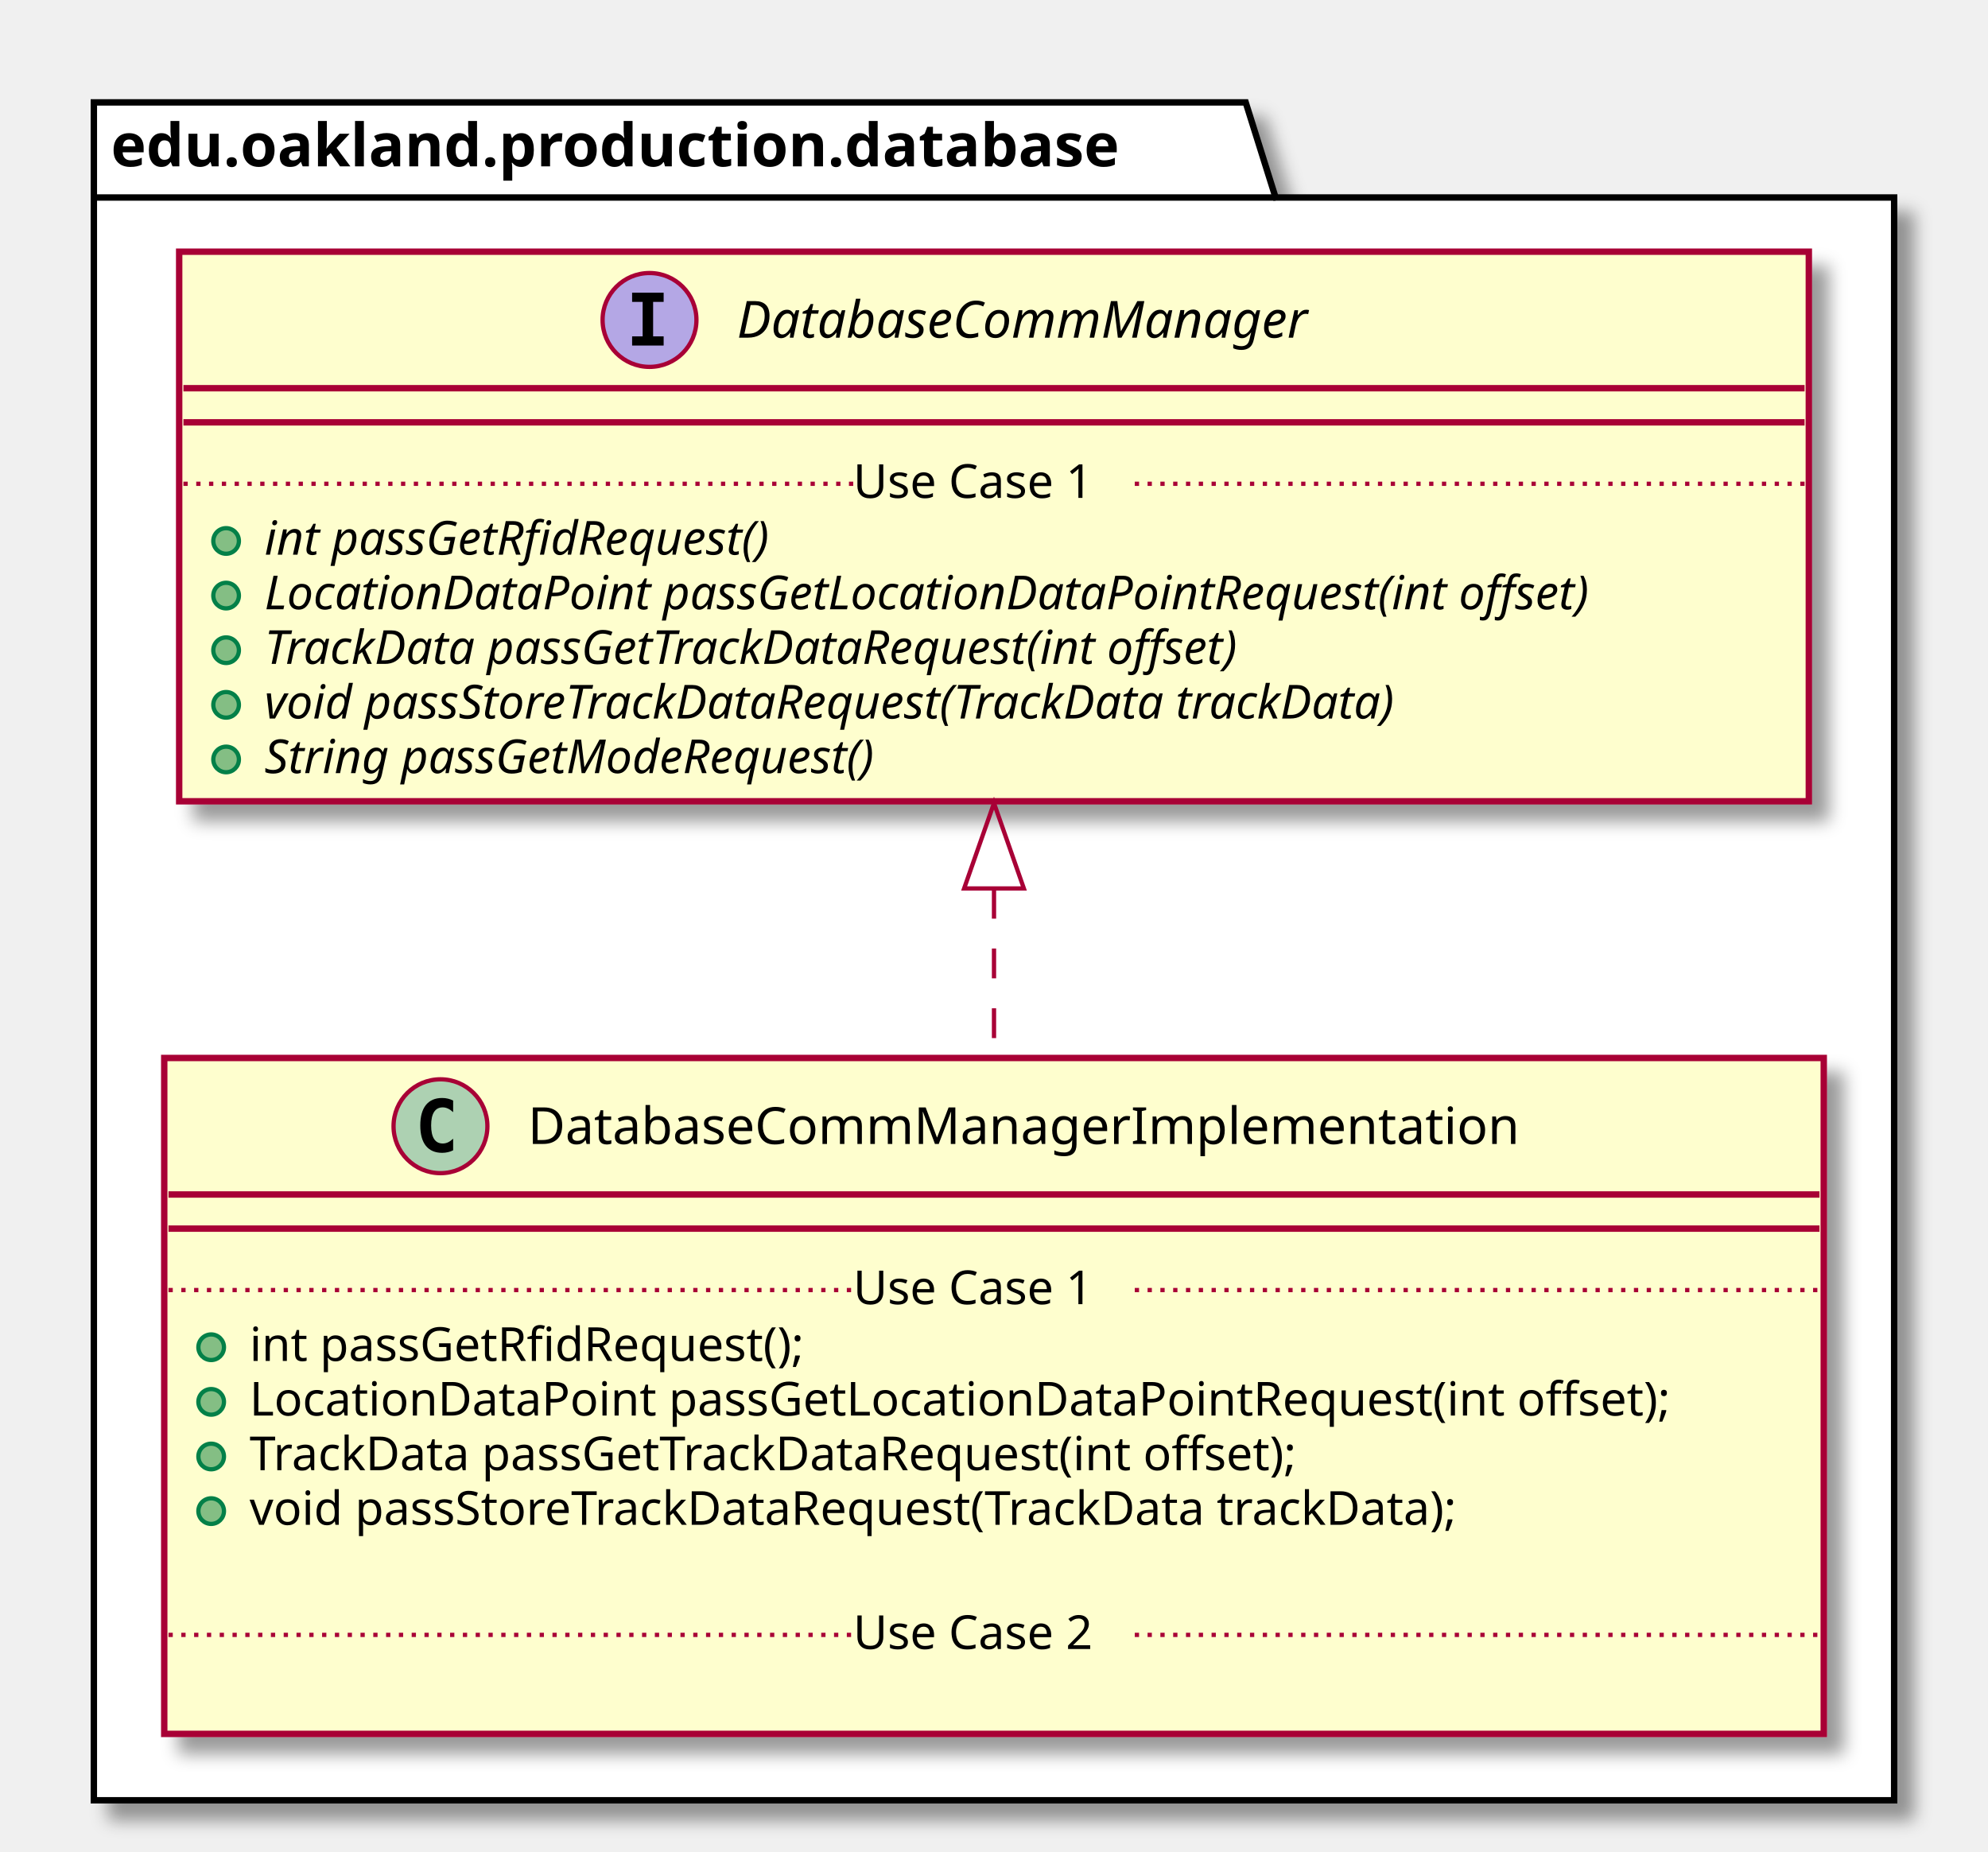
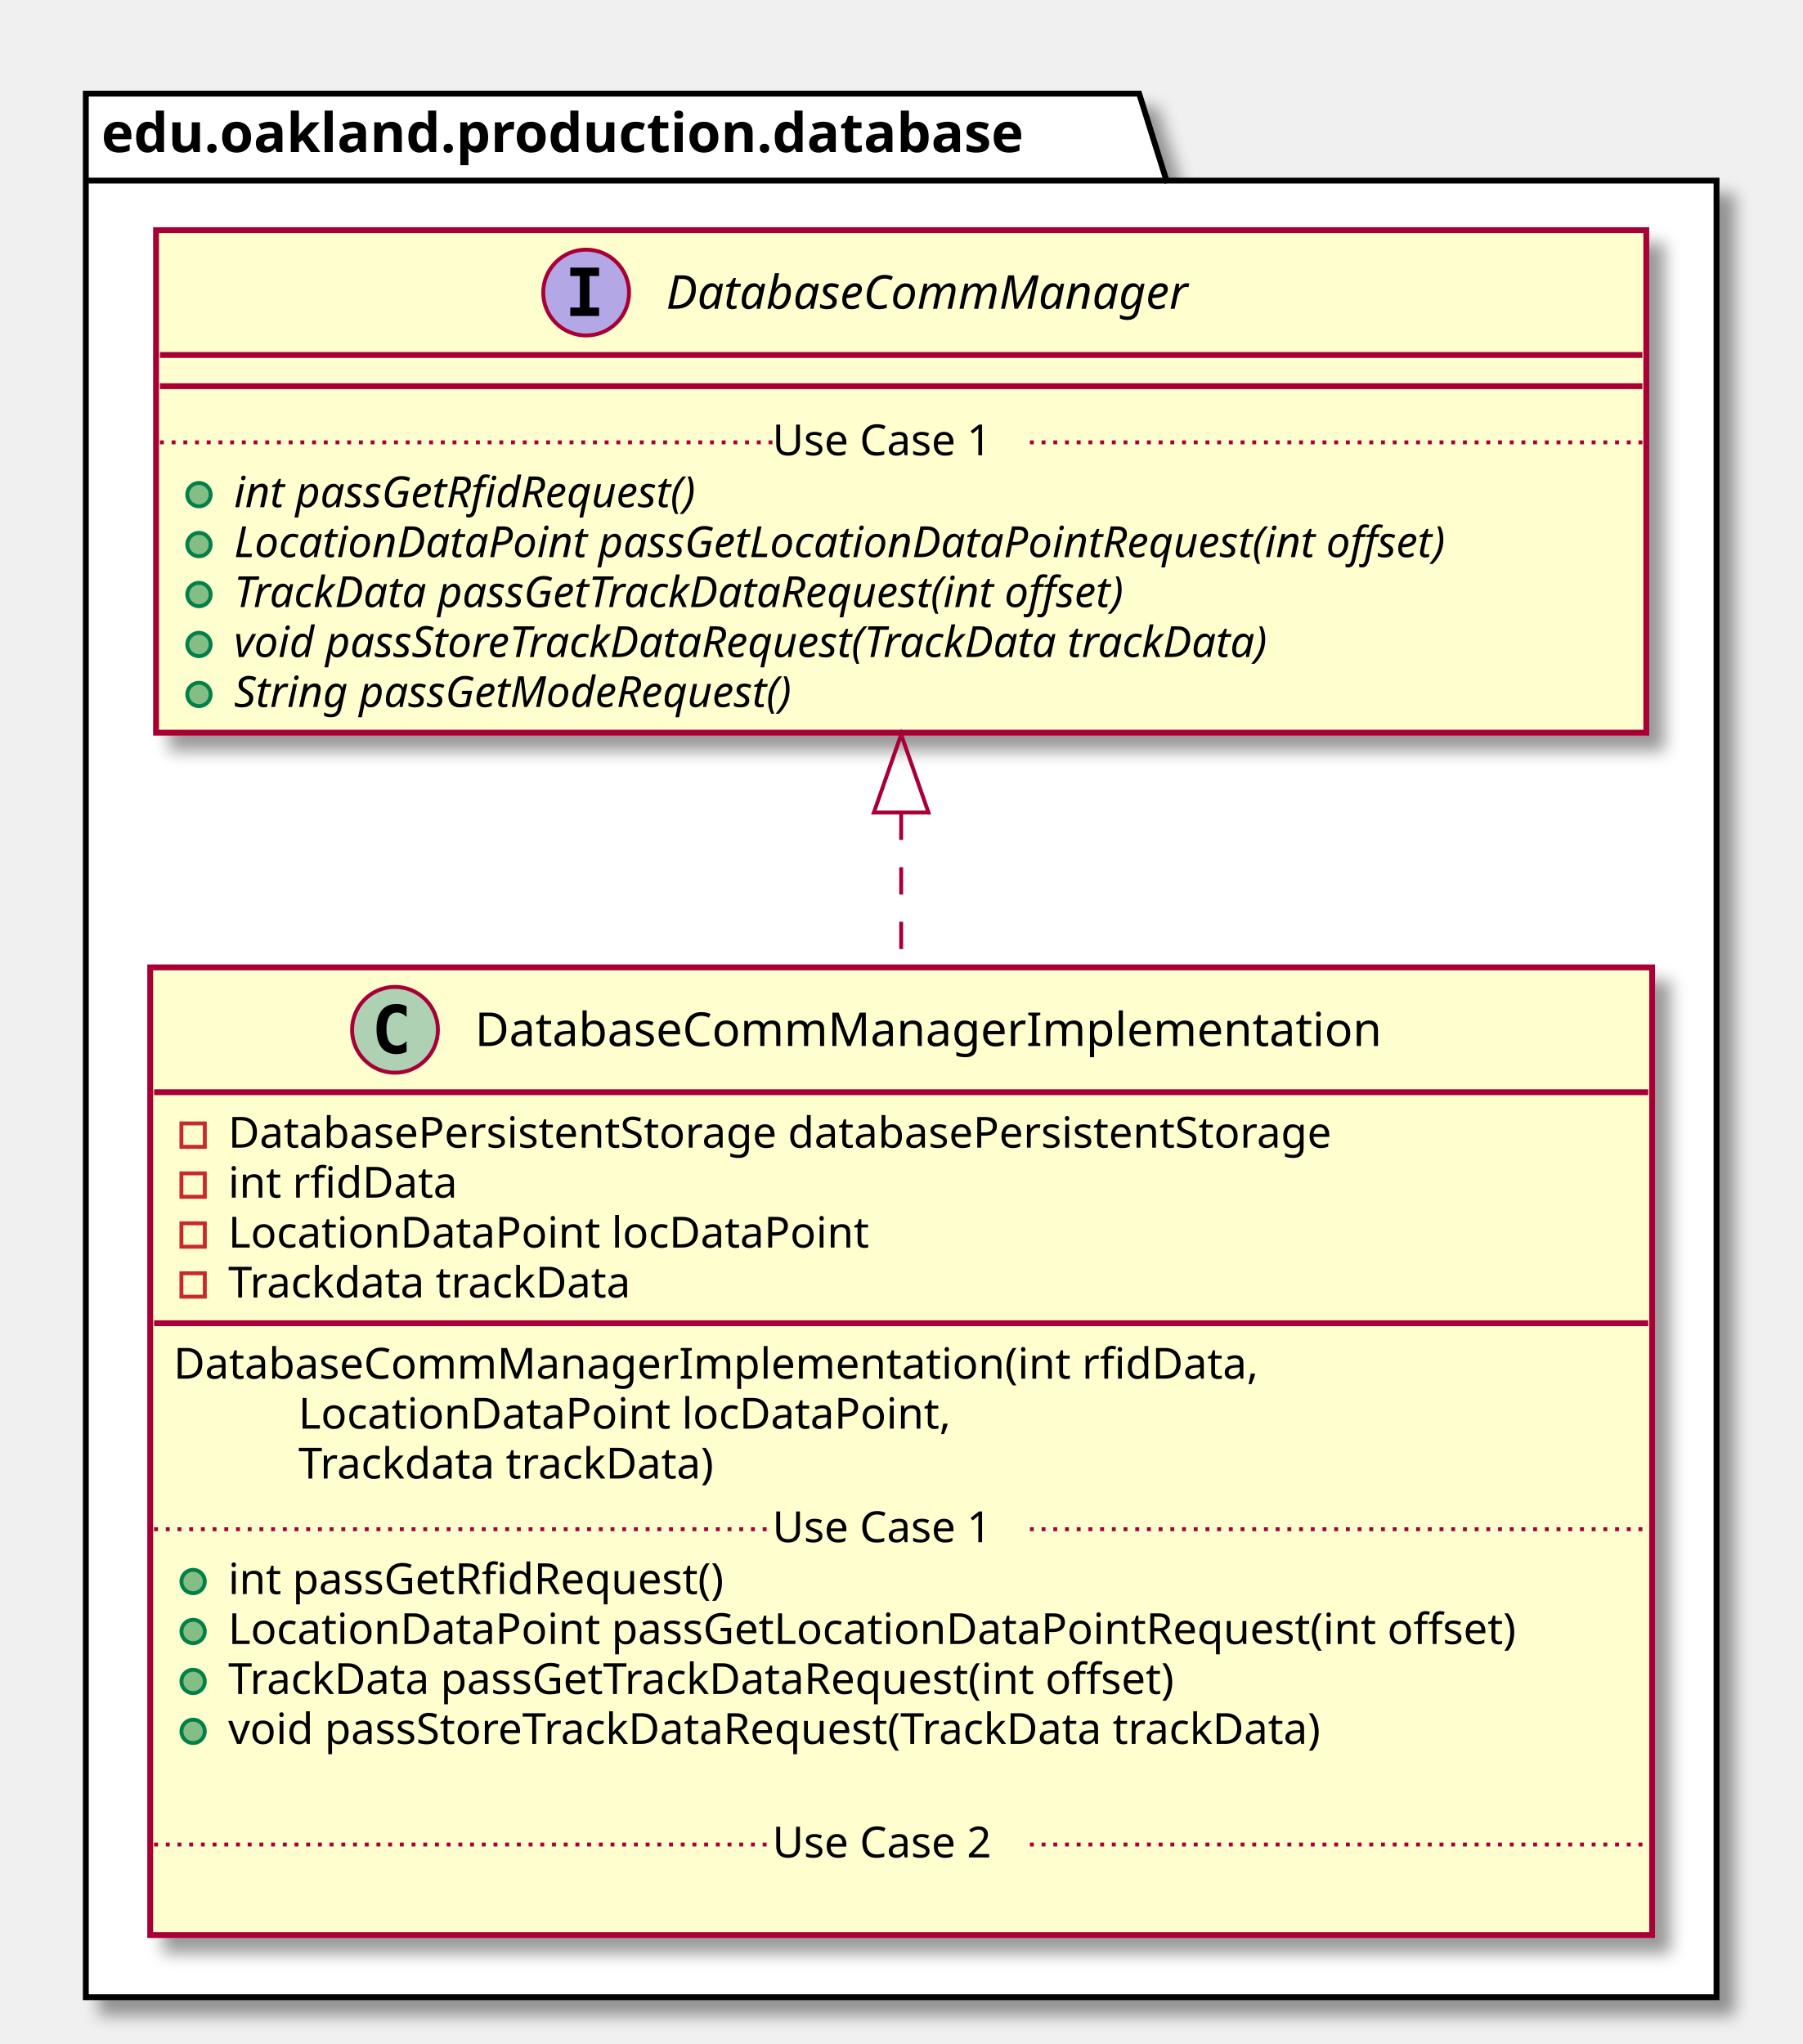
- <svg xmlns="http://www.w3.org/2000/svg" contentScriptType="application/ecmascript" contentStyleType="text/css" height="434px" preserveAspectRatio="none" style="width:466px;height:434px;" version="1.1" viewBox="0 0 466 434" width="466px" zoomAndPan="magnify">
+ <svg xmlns="http://www.w3.org/2000/svg" contentScriptType="application/ecmascript" contentStyleType="text/css" height="524px" preserveAspectRatio="none" style="width:462px;height:524px;" version="1.1" viewBox="0 0 462 524" width="462px" zoomAndPan="magnify">
  <defs>
-     <filter height="300%" id="fobv4so0x69ay" width="300%" x="-1" y="-1">
+     <filter height="300%" id="f1hjohduiqmfxg" width="300%" x="-1" y="-1">
      <feGaussianBlur result="blurOut" stdDeviation="2.0" />
      <feColorMatrix in="blurOut" result="blurOut2" type="matrix" values="0 0 0 0 0 0 0 0 0 0 0 0 0 0 0 0 0 0 .4 0" />
      <feOffset dx="4.0" dy="4.0" in="blurOut2" result="blurOut3" />
      <feBlend in="SourceGraphic" in2="blurOut3" mode="normal" />
    </filter>
  </defs>
  <g>
-     <polygon fill="#FFFFFF" filter="url(#fobv4so0x69ay)" points="22,24,292,24,299,46.297,444,46.297,444,422,22,422,22,24" style="stroke: #000000; stroke-width: 1.5;" />
+     <polygon fill="#FFFFFF" filter="url(#f1hjohduiqmfxg)" points="22,24,292,24,299,46.297,440,46.297,440,512,22,512,22,24" style="stroke: #000000; stroke-width: 1.5;" />
    <line style="stroke: #000000; stroke-width: 1.5;" x1="22" x2="299" y1="46.297" y2="46.297" />
    <text fill="#000000" font-family="sans-serif" font-size="14" font-weight="bold" lengthAdjust="spacingAndGlyphs" textLength="264" x="26" y="38.995">edu.oakland.production.database</text>
-     <rect fill="#FEFECE" filter="url(#fobv4so0x69ay)" height="158.438" id="DatabaseCommManagerImplementation" style="stroke: #A80036; stroke-width: 1.5;" width="389" x="38.5" y="248" />
-     <ellipse cx="103.25" cy="264" fill="#ADD1B2" rx="11" ry="11" style="stroke: #A80036; stroke-width: 1.0;" />
-     <path d="M106.219,269.641 Q105.641,269.938 105,270.078 Q104.359,270.234 103.656,270.234 Q101.156,270.234 99.828,268.594 Q98.516,266.938 98.516,263.812 Q98.516,260.688 99.828,259.031 Q101.156,257.375 103.656,257.375 Q104.359,257.375 105,257.531 Q105.656,257.688 106.219,257.984 L106.219,260.703 Q105.594,260.125 105,259.859 Q104.406,259.578 103.781,259.578 Q102.438,259.578 101.75,260.656 Q101.062,261.719 101.062,263.812 Q101.062,265.906 101.75,266.984 Q102.438,268.047 103.781,268.047 Q104.406,268.047 105,267.781 Q105.594,267.5 106.219,266.922 L106.219,269.641 Z " />
-     <text fill="#000000" font-family="sans-serif" font-size="12" lengthAdjust="spacingAndGlyphs" textLength="251" x="123.75" y="268.154">DatabaseCommManagerImplementation</text>
-     <line style="stroke: #A80036; stroke-width: 1.5;" x1="39.5" x2="426.5" y1="280" y2="280" />
-     <line style="stroke: #A80036; stroke-width: 1.5;" x1="39.5" x2="426.5" y1="288" y2="288" />
-     <ellipse cx="49.5" cy="315.805" fill="#84BE84" rx="3" ry="3" style="stroke: #038048; stroke-width: 1.0;" />
-     <text fill="#000000" font-family="sans-serif" font-size="11" lengthAdjust="spacingAndGlyphs" textLength="145" x="58.5" y="319.015">int passGetRfidRequest();</text>
-     <ellipse cx="49.5" cy="328.609" fill="#84BE84" rx="3" ry="3" style="stroke: #038048; stroke-width: 1.0;" />
-     <text fill="#000000" font-family="sans-serif" font-size="11" lengthAdjust="spacingAndGlyphs" textLength="363" x="58.5" y="331.82">LocationDataPoint passGetLocationDataPointRequest(int offset);</text>
-     <ellipse cx="49.5" cy="341.414" fill="#84BE84" rx="3" ry="3" style="stroke: #038048; stroke-width: 1.0;" />
-     <text fill="#000000" font-family="sans-serif" font-size="11" lengthAdjust="spacingAndGlyphs" textLength="275" x="58.5" y="344.625">TrackData passGetTrackDataRequest(int offset);</text>
-     <ellipse cx="49.5" cy="354.219" fill="#84BE84" rx="3" ry="3" style="stroke: #038048; stroke-width: 1.0;" />
-     <text fill="#000000" font-family="sans-serif" font-size="11" lengthAdjust="spacingAndGlyphs" textLength="316" x="58.5" y="357.429">void passStoreTrackDataRequest(TrackData trackData);</text>
-     <text fill="#000000" font-family="sans-serif" font-size="11" lengthAdjust="spacingAndGlyphs" textLength="0" x="62.5" y="370.234" />
-     <line style="stroke: #A80036; stroke-width: 1.0; stroke-dasharray: 1.0,2.0;" x1="39.5" x2="200" y1="302.402" y2="302.402" />
-     <text fill="#000000" font-family="sans-serif" font-size="11" lengthAdjust="spacingAndGlyphs" textLength="66" x="200" y="305.71">Use Case 1</text>
-     <line style="stroke: #A80036; stroke-width: 1.0; stroke-dasharray: 1.0,2.0;" x1="266" x2="426.5" y1="302.402" y2="302.402" />
-     <text fill="#000000" font-family="sans-serif" font-size="11" lengthAdjust="spacingAndGlyphs" textLength="0" x="48.5" y="399.843" />
-     <line style="stroke: #A80036; stroke-width: 1.0; stroke-dasharray: 1.0,2.0;" x1="39.5" x2="200" y1="383.231" y2="383.231" />
-     <text fill="#000000" font-family="sans-serif" font-size="11" lengthAdjust="spacingAndGlyphs" textLength="66" x="200" y="386.539">Use Case 2</text>
-     <line style="stroke: #A80036; stroke-width: 1.0; stroke-dasharray: 1.0,2.0;" x1="266" x2="426.5" y1="383.231" y2="383.231" />
-     <rect fill="#FEFECE" filter="url(#fobv4so0x69ay)" height="128.828" id="DatabaseCommManager" style="stroke: #A80036; stroke-width: 1.5;" width="382" x="42" y="59" />
-     <ellipse cx="152.25" cy="75" fill="#B4A7E5" rx="11" ry="11" style="stroke: #A80036; stroke-width: 1.0;" />
-     <path d="M148.172,70.766 L148.172,68.609 L155.562,68.609 L155.562,70.766 L153.094,70.766 L153.094,78.844 L155.562,78.844 L155.562,81 L148.172,81 L148.172,78.844 L150.641,78.844 L150.641,70.766 L148.172,70.766 Z " />
-     <text fill="#000000" font-family="sans-serif" font-size="12" font-style="italic" lengthAdjust="spacingAndGlyphs" textLength="153" x="172.75" y="79.154">DatabaseCommManager</text>
-     <line style="stroke: #A80036; stroke-width: 1.5;" x1="43" x2="423" y1="91" y2="91" />
-     <line style="stroke: #A80036; stroke-width: 1.5;" x1="43" x2="423" y1="99" y2="99" />
-     <ellipse cx="53" cy="126.805" fill="#84BE84" rx="3" ry="3" style="stroke: #038048; stroke-width: 1.0;" />
-     <text fill="#000000" font-family="sans-serif" font-size="11" font-style="italic" lengthAdjust="spacingAndGlyphs" textLength="140" x="62" y="130.015">int passGetRfidRequest()</text>
-     <ellipse cx="53" cy="139.609" fill="#84BE84" rx="3" ry="3" style="stroke: #038048; stroke-width: 1.0;" />
-     <text fill="#000000" font-family="sans-serif" font-size="11" font-style="italic" lengthAdjust="spacingAndGlyphs" textLength="356" x="62" y="142.82">LocationDataPoint passGetLocationDataPointRequest(int offset)</text>
-     <ellipse cx="53" cy="152.414" fill="#84BE84" rx="3" ry="3" style="stroke: #038048; stroke-width: 1.0;" />
-     <text fill="#000000" font-family="sans-serif" font-size="11" font-style="italic" lengthAdjust="spacingAndGlyphs" textLength="268" x="62" y="155.625">TrackData passGetTrackDataRequest(int offset)</text>
-     <ellipse cx="53" cy="165.219" fill="#84BE84" rx="3" ry="3" style="stroke: #038048; stroke-width: 1.0;" />
-     <text fill="#000000" font-family="sans-serif" font-size="11" font-style="italic" lengthAdjust="spacingAndGlyphs" textLength="310" x="62" y="168.429">void passStoreTrackDataRequest(TrackData trackData)</text>
-     <ellipse cx="53" cy="178.023" fill="#84BE84" rx="3" ry="3" style="stroke: #038048; stroke-width: 1.0;" />
-     <text fill="#000000" font-family="sans-serif" font-size="11" font-style="italic" lengthAdjust="spacingAndGlyphs" textLength="167" x="62" y="181.234">String passGetModeRequest()</text>
-     <line style="stroke: #A80036; stroke-width: 1.0; stroke-dasharray: 1.0,2.0;" x1="43" x2="200" y1="113.402" y2="113.402" />
-     <text fill="#000000" font-family="sans-serif" font-size="11" lengthAdjust="spacingAndGlyphs" textLength="66" x="200" y="116.71">Use Case 1</text>
-     <line style="stroke: #A80036; stroke-width: 1.0; stroke-dasharray: 1.0,2.0;" x1="266" x2="423" y1="113.402" y2="113.402" />
-     <path d="M233,208.34 C233,221.41 233,234.87 233,247.81 " fill="none" id="DatabaseCommManager&lt;-DatabaseCommManagerImplementation" style="stroke: #A80036; stroke-width: 1.0; stroke-dasharray: 7.0,7.0;" />
-     <polygon fill="none" points="226,208.26,233,188.26,240,208.26,226,208.26" style="stroke: #A80036; stroke-width: 1.0;" />
+     <rect fill="#FEFECE" filter="url(#f1hjohduiqmfxg)" height="248.07" id="DatabaseCommManagerImplementation" style="stroke: #A80036; stroke-width: 1.5;" width="385" x="38.5" y="248" />
+     <ellipse cx="101.25" cy="264" fill="#ADD1B2" rx="11" ry="11" style="stroke: #A80036; stroke-width: 1.0;" />
+     <path d="M104.219,269.641 Q103.641,269.938 103,270.078 Q102.359,270.234 101.656,270.234 Q99.156,270.234 97.828,268.594 Q96.516,266.938 96.516,263.812 Q96.516,260.688 97.828,259.031 Q99.156,257.375 101.656,257.375 Q102.359,257.375 103,257.531 Q103.656,257.688 104.219,257.984 L104.219,260.703 Q103.594,260.125 103,259.859 Q102.406,259.578 101.781,259.578 Q100.438,259.578 99.75,260.656 Q99.062,261.719 99.062,263.812 Q99.062,265.906 99.75,266.984 Q100.438,268.047 101.781,268.047 Q102.406,268.047 103,267.781 Q103.594,267.5 104.219,266.922 L104.219,269.641 Z " />
+     <text fill="#000000" font-family="sans-serif" font-size="12" lengthAdjust="spacingAndGlyphs" textLength="251" x="121.75" y="268.154">DatabaseCommManagerImplementation</text>
+     <line style="stroke: #A80036; stroke-width: 1.5;" x1="39.5" x2="422.5" y1="280" y2="280" />
+     <rect fill="none" height="6" style="stroke: #C82930; stroke-width: 1.0;" width="6" x="46.5" y="288" />
+     <text fill="#000000" font-family="sans-serif" font-size="11" lengthAdjust="spacingAndGlyphs" textLength="317" x="58.5" y="294.21">DatabasePersistentStorage databasePersistentStorage</text>
+     <rect fill="none" height="6" style="stroke: #C82930; stroke-width: 1.0;" width="6" x="46.5" y="300.805" />
+     <text fill="#000000" font-family="sans-serif" font-size="11" lengthAdjust="spacingAndGlyphs" textLength="63" x="58.5" y="307.015">int rfidData</text>
+     <rect fill="none" height="6" style="stroke: #C82930; stroke-width: 1.0;" width="6" x="46.5" y="313.609" />
+     <text fill="#000000" font-family="sans-serif" font-size="11" lengthAdjust="spacingAndGlyphs" textLength="175" x="58.5" y="319.82">LocationDataPoint locDataPoint</text>
+     <rect fill="none" height="6" style="stroke: #C82930; stroke-width: 1.0;" width="6" x="46.5" y="326.414" />
+     <text fill="#000000" font-family="sans-serif" font-size="11" lengthAdjust="spacingAndGlyphs" textLength="114" x="58.5" y="332.625">Trackdata trackData</text>
+     <line style="stroke: #A80036; stroke-width: 1.5;" x1="39.5" x2="422.5" y1="339.219" y2="339.219" />
+     <text fill="#000000" font-family="sans-serif" font-size="11" lengthAdjust="spacingAndGlyphs" textLength="299" x="44.5" y="353.429">DatabaseCommManagerImplementation(int rfidData,</text>
+     <text fill="#000000" font-family="sans-serif" font-size="11" lengthAdjust="spacingAndGlyphs" textLength="179" x="76.5" y="366.234">LocationDataPoint locDataPoint,</text>
+     <text fill="#000000" font-family="sans-serif" font-size="11" lengthAdjust="spacingAndGlyphs" textLength="118" x="76.5" y="379.039">Trackdata trackData)</text>
+     <ellipse cx="49.5" cy="405.438" fill="#84BE84" rx="3" ry="3" style="stroke: #038048; stroke-width: 1.0;" />
+     <text fill="#000000" font-family="sans-serif" font-size="11" lengthAdjust="spacingAndGlyphs" textLength="141" x="58.5" y="408.648">int passGetRfidRequest()</text>
+     <ellipse cx="49.5" cy="418.242" fill="#84BE84" rx="3" ry="3" style="stroke: #038048; stroke-width: 1.0;" />
+     <text fill="#000000" font-family="sans-serif" font-size="11" lengthAdjust="spacingAndGlyphs" textLength="359" x="58.5" y="421.453">LocationDataPoint passGetLocationDataPointRequest(int offset)</text>
+     <ellipse cx="49.5" cy="431.047" fill="#84BE84" rx="3" ry="3" style="stroke: #038048; stroke-width: 1.0;" />
+     <text fill="#000000" font-family="sans-serif" font-size="11" lengthAdjust="spacingAndGlyphs" textLength="271" x="58.5" y="434.257">TrackData passGetTrackDataRequest(int offset)</text>
+     <ellipse cx="49.5" cy="443.852" fill="#84BE84" rx="3" ry="3" style="stroke: #038048; stroke-width: 1.0;" />
+     <text fill="#000000" font-family="sans-serif" font-size="11" lengthAdjust="spacingAndGlyphs" textLength="312" x="58.5" y="447.062">void passStoreTrackDataRequest(TrackData trackData)</text>
+     <text fill="#000000" font-family="sans-serif" font-size="11" lengthAdjust="spacingAndGlyphs" textLength="0" x="62.5" y="459.867" />
+     <line style="stroke: #A80036; stroke-width: 1.0; stroke-dasharray: 1.0,2.0;" x1="39.5" x2="198" y1="392.035" y2="392.035" />
+     <text fill="#000000" font-family="sans-serif" font-size="11" lengthAdjust="spacingAndGlyphs" textLength="66" x="198" y="395.343">Use Case 1</text>
+     <line style="stroke: #A80036; stroke-width: 1.0; stroke-dasharray: 1.0,2.0;" x1="264" x2="422.5" y1="392.035" y2="392.035" />
+     <text fill="#000000" font-family="sans-serif" font-size="11" lengthAdjust="spacingAndGlyphs" textLength="0" x="48.5" y="489.476" />
+     <line style="stroke: #A80036; stroke-width: 1.0; stroke-dasharray: 1.0,2.0;" x1="39.5" x2="198" y1="472.863" y2="472.863" />
+     <text fill="#000000" font-family="sans-serif" font-size="11" lengthAdjust="spacingAndGlyphs" textLength="66" x="198" y="476.171">Use Case 2</text>
+     <line style="stroke: #A80036; stroke-width: 1.0; stroke-dasharray: 1.0,2.0;" x1="264" x2="422.5" y1="472.863" y2="472.863" />
+     <rect fill="#FEFECE" filter="url(#f1hjohduiqmfxg)" height="128.828" id="DatabaseCommManager" style="stroke: #A80036; stroke-width: 1.5;" width="382" x="40" y="59" />
+     <ellipse cx="150.25" cy="75" fill="#B4A7E5" rx="11" ry="11" style="stroke: #A80036; stroke-width: 1.0;" />
+     <path d="M146.172,70.766 L146.172,68.609 L153.562,68.609 L153.562,70.766 L151.094,70.766 L151.094,78.844 L153.562,78.844 L153.562,81 L146.172,81 L146.172,78.844 L148.641,78.844 L148.641,70.766 L146.172,70.766 Z " />
+     <text fill="#000000" font-family="sans-serif" font-size="12" font-style="italic" lengthAdjust="spacingAndGlyphs" textLength="153" x="170.75" y="79.154">DatabaseCommManager</text>
+     <line style="stroke: #A80036; stroke-width: 1.5;" x1="41" x2="421" y1="91" y2="91" />
+     <line style="stroke: #A80036; stroke-width: 1.5;" x1="41" x2="421" y1="99" y2="99" />
+     <ellipse cx="51" cy="126.805" fill="#84BE84" rx="3" ry="3" style="stroke: #038048; stroke-width: 1.0;" />
+     <text fill="#000000" font-family="sans-serif" font-size="11" font-style="italic" lengthAdjust="spacingAndGlyphs" textLength="140" x="60" y="130.015">int passGetRfidRequest()</text>
+     <ellipse cx="51" cy="139.609" fill="#84BE84" rx="3" ry="3" style="stroke: #038048; stroke-width: 1.0;" />
+     <text fill="#000000" font-family="sans-serif" font-size="11" font-style="italic" lengthAdjust="spacingAndGlyphs" textLength="356" x="60" y="142.82">LocationDataPoint passGetLocationDataPointRequest(int offset)</text>
+     <ellipse cx="51" cy="152.414" fill="#84BE84" rx="3" ry="3" style="stroke: #038048; stroke-width: 1.0;" />
+     <text fill="#000000" font-family="sans-serif" font-size="11" font-style="italic" lengthAdjust="spacingAndGlyphs" textLength="268" x="60" y="155.625">TrackData passGetTrackDataRequest(int offset)</text>
+     <ellipse cx="51" cy="165.219" fill="#84BE84" rx="3" ry="3" style="stroke: #038048; stroke-width: 1.0;" />
+     <text fill="#000000" font-family="sans-serif" font-size="11" font-style="italic" lengthAdjust="spacingAndGlyphs" textLength="310" x="60" y="168.429">void passStoreTrackDataRequest(TrackData trackData)</text>
+     <ellipse cx="51" cy="178.023" fill="#84BE84" rx="3" ry="3" style="stroke: #038048; stroke-width: 1.0;" />
+     <text fill="#000000" font-family="sans-serif" font-size="11" font-style="italic" lengthAdjust="spacingAndGlyphs" textLength="167" x="60" y="181.234">String passGetModeRequest()</text>
+     <line style="stroke: #A80036; stroke-width: 1.0; stroke-dasharray: 1.0,2.0;" x1="41" x2="198" y1="113.402" y2="113.402" />
+     <text fill="#000000" font-family="sans-serif" font-size="11" lengthAdjust="spacingAndGlyphs" textLength="66" x="198" y="116.71">Use Case 1</text>
+     <line style="stroke: #A80036; stroke-width: 1.0; stroke-dasharray: 1.0,2.0;" x1="264" x2="421" y1="113.402" y2="113.402" />
+     <path d="M231,208.31 C231,221.01 231,234.33 231,247.66 " fill="none" id="DatabaseCommManager&lt;-DatabaseCommManagerImplementation" style="stroke: #A80036; stroke-width: 1.0; stroke-dasharray: 7.0,7.0;" />
+     <polygon fill="none" points="224,208.3,231,188.3,238,208.3,224,208.3" style="stroke: #A80036; stroke-width: 1.0;" />
  </g>
</svg>
